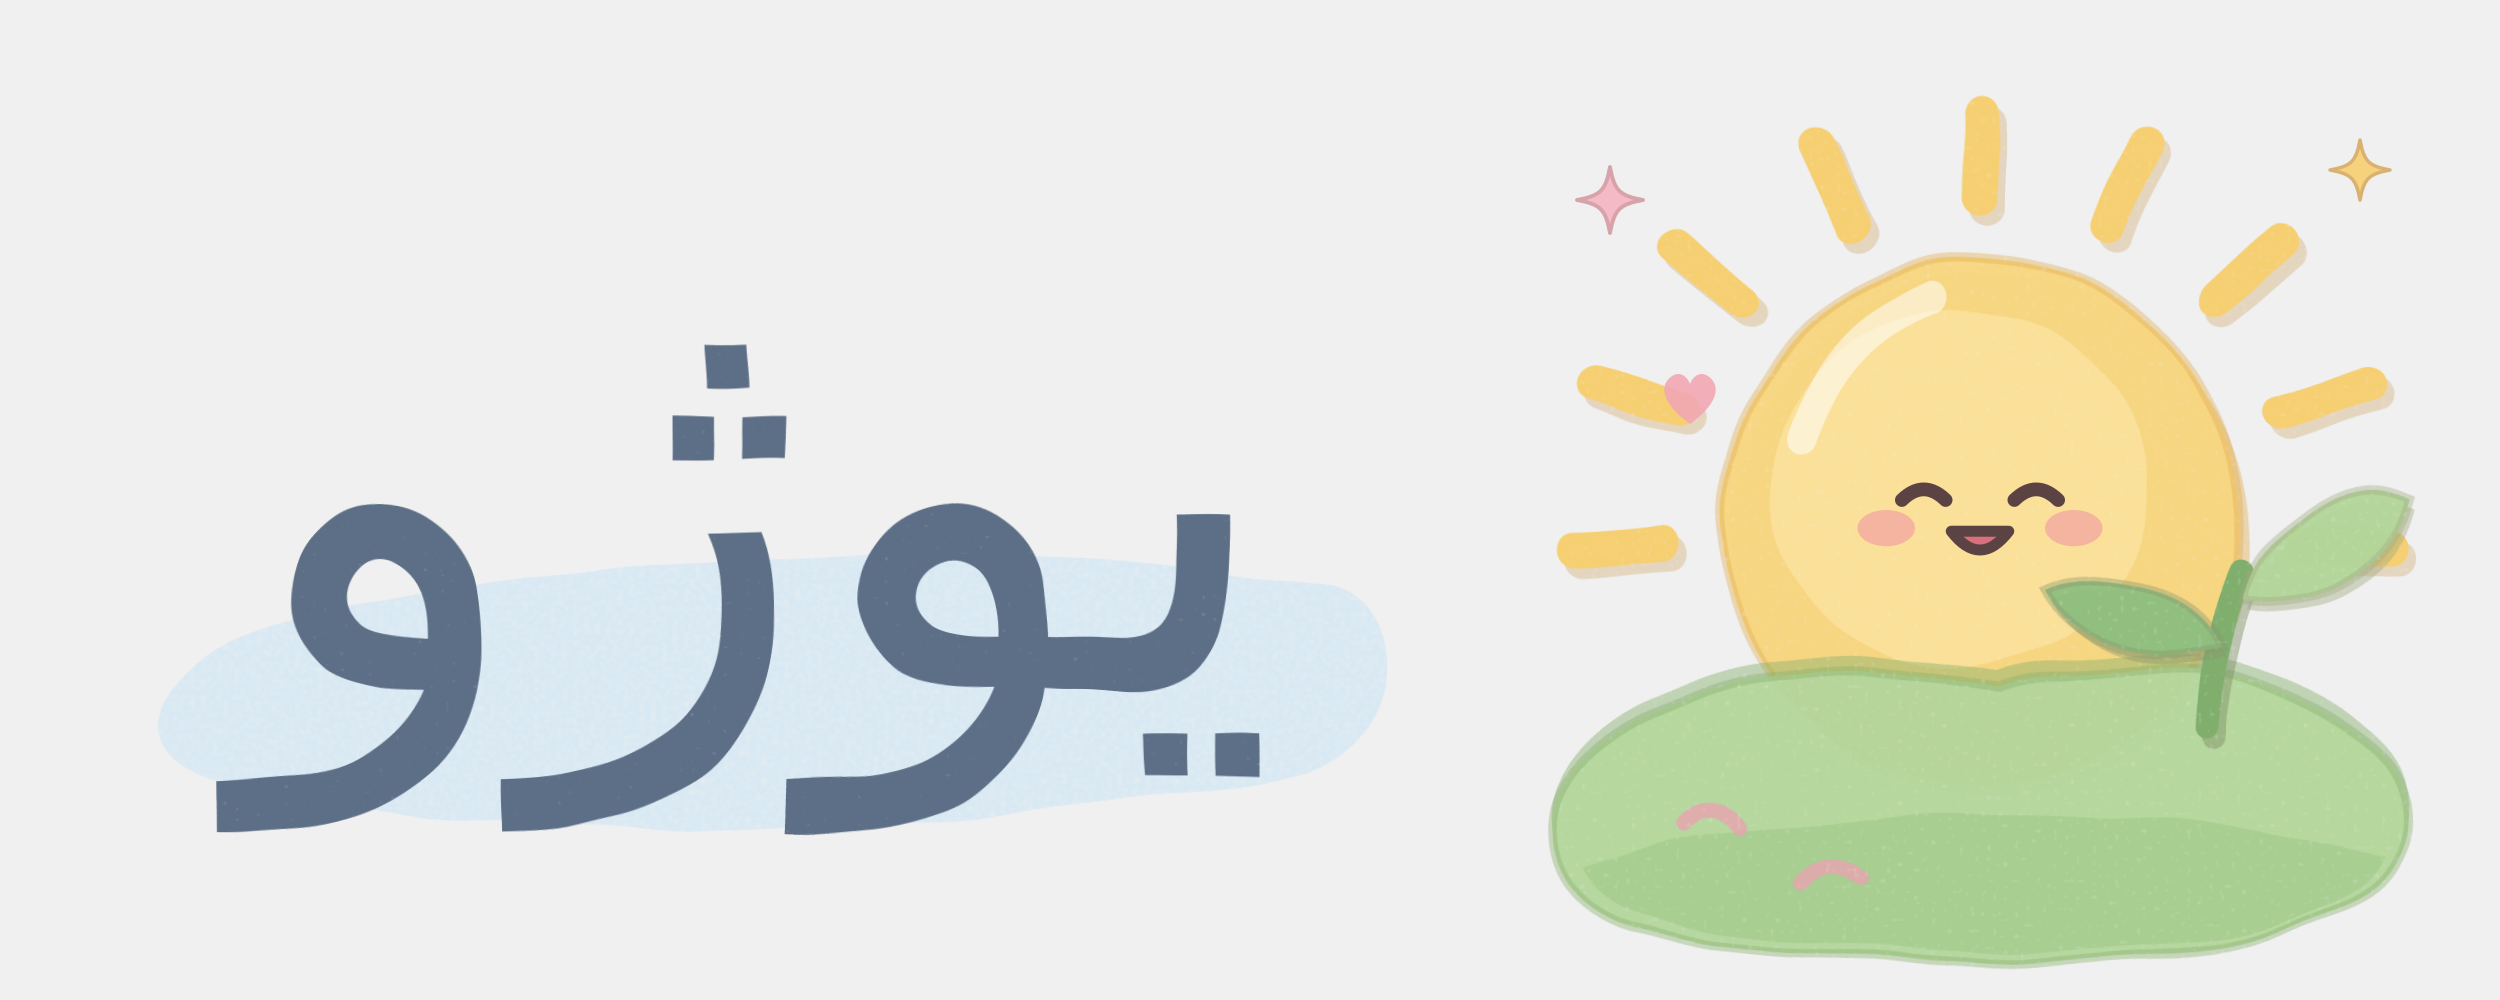
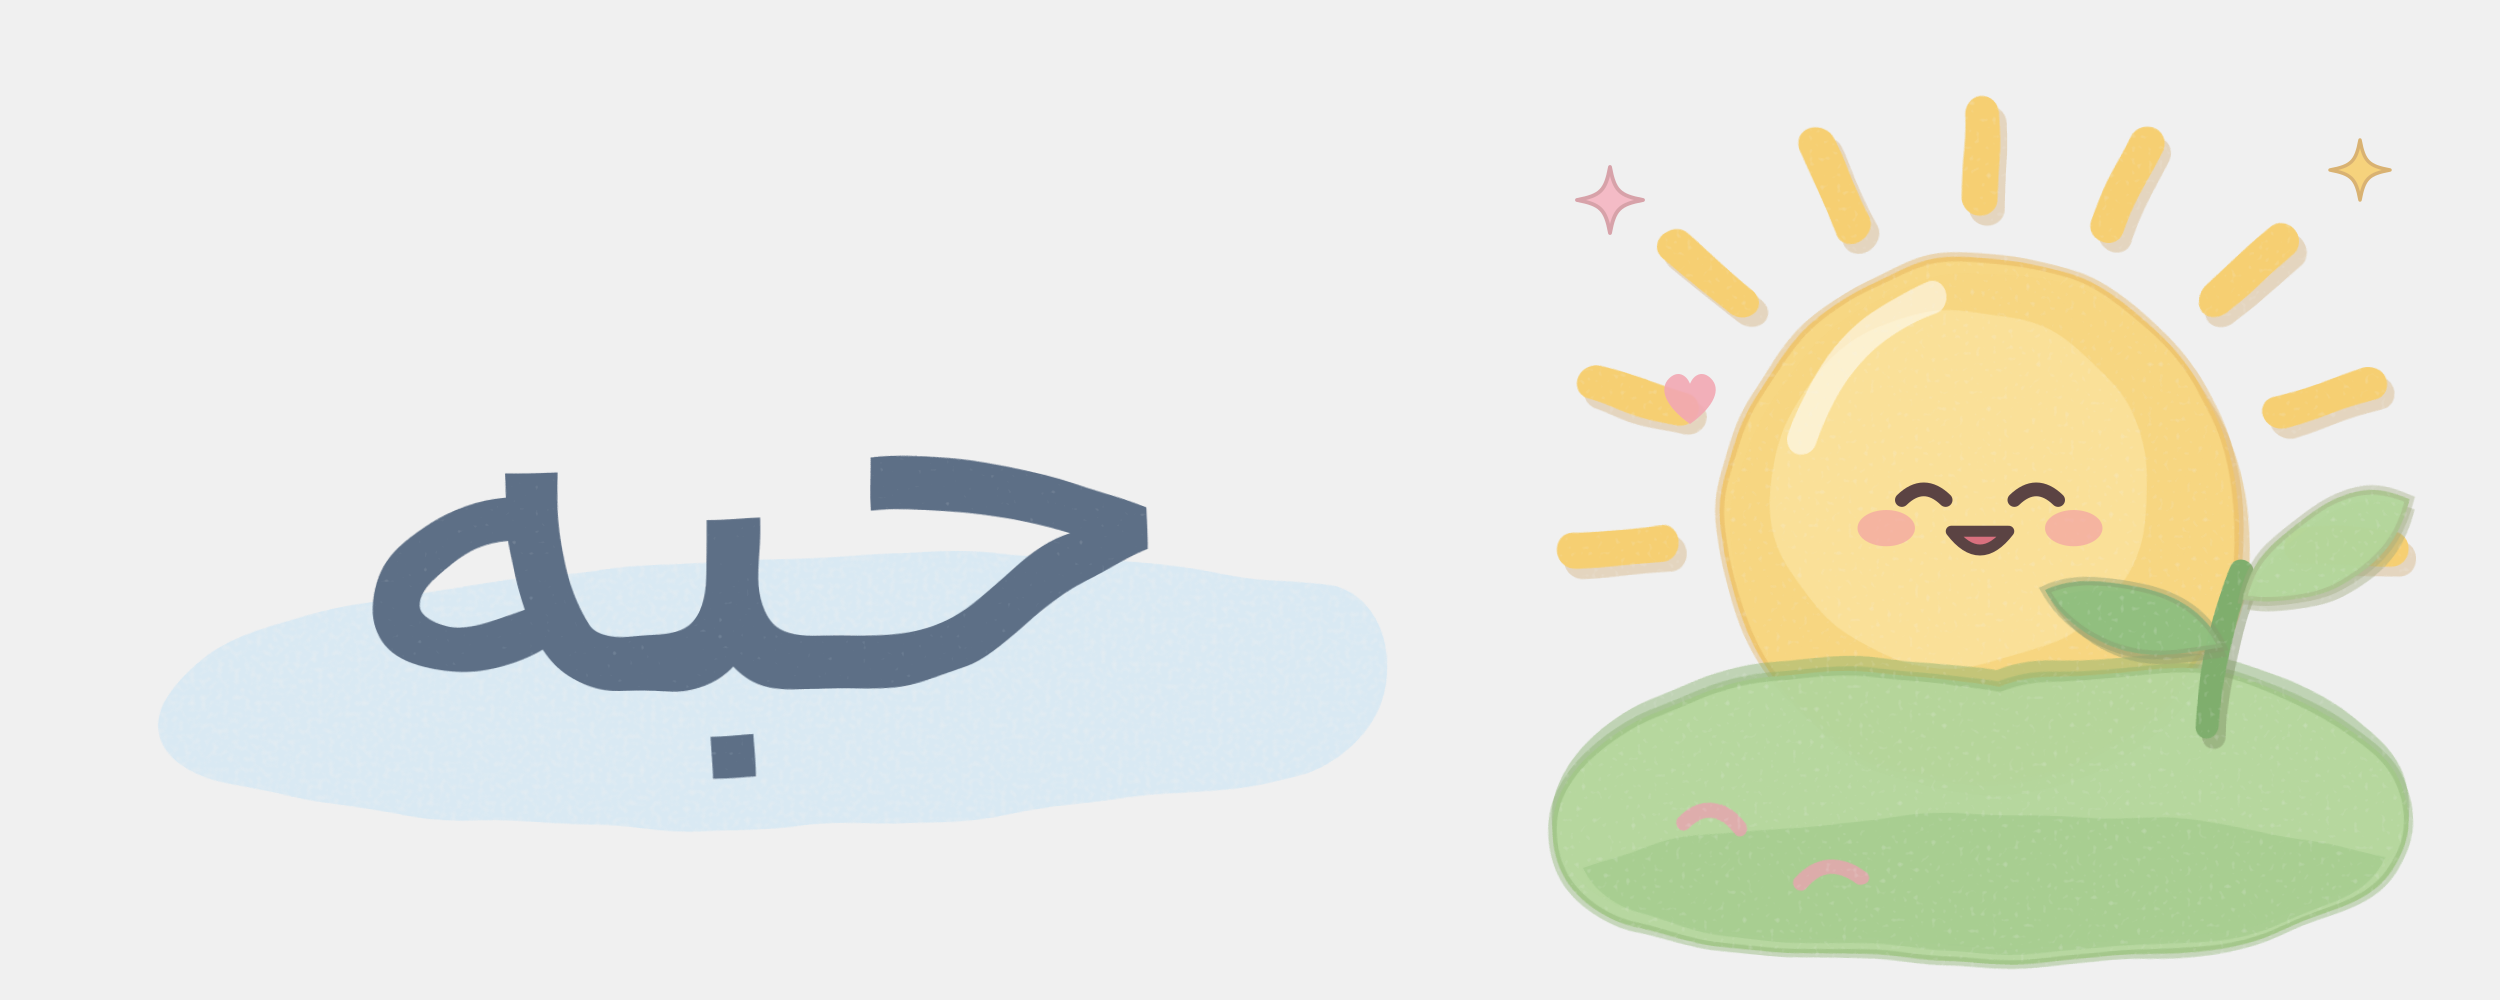
- <svg xmlns="http://www.w3.org/2000/svg" viewBox="0 0 500 200" width="500" height="200" role="img" aria-label="یوژو">
+ <svg xmlns="http://www.w3.org/2000/svg" viewBox="0 0 500 200" width="500" height="200" role="img" aria-label="حبه">
  <defs>
    <filter id="wc-lg6-a" x="-15%" y="-15%" width="130%" height="130%" color-interpolation-filters="sRGB">
      <feTurbulence type="fractalNoise" baseFrequency="0.032" numOctaves="2" seed="10" result="n" />
      <feDisplacementMap in="SourceGraphic" in2="n" scale="4.5" xChannelSelector="R" yChannelSelector="G" result="d" />
      <feTurbulence type="fractalNoise" baseFrequency=".9" numOctaves="1" seed="16" result="g" />
      <feColorMatrix in="g" values="0 0 0 0 0 0 0 0 0 0 0 0 0 0 0 1 0 0 0 0.62" result="a" />
      <feComposite in="d" in2="a" operator="in" />
    </filter>
    <filter id="wc-lg6-b" x="-15%" y="-15%" width="130%" height="130%" color-interpolation-filters="sRGB">
      <feTurbulence type="fractalNoise" baseFrequency="0.025" numOctaves="2" seed="26" result="n" />
      <feDisplacementMap in="SourceGraphic" in2="n" scale="5" xChannelSelector="R" yChannelSelector="G" result="d" />
      <feTurbulence type="fractalNoise" baseFrequency=".9" numOctaves="1" seed="32" result="g" />
      <feColorMatrix in="g" values="0 0 0 0 0 0 0 0 0 0 0 0 0 0 0 1 0 0 0 0.45" result="a" />
      <feComposite in="d" in2="a" operator="in" />
    </filter>
    <filter id="wc-lg6-t" x="-15%" y="-15%" width="130%" height="130%" color-interpolation-filters="sRGB">
      <feTurbulence type="fractalNoise" baseFrequency="0.04" numOctaves="2" seed="36" result="n" />
      <feDisplacementMap in="SourceGraphic" in2="n" scale="2.2" xChannelSelector="R" yChannelSelector="G" result="d" />
      <feTurbulence type="fractalNoise" baseFrequency=".9" numOctaves="1" seed="42" result="g" />
      <feColorMatrix in="g" values="0 0 0 0 0 0 0 0 0 0 0 0 0 0 0 1 0 0 0 0.7" result="a" />
      <feComposite in="d" in2="a" operator="in" />
    </filter>
  </defs>
  <g filter="url(#wc-lg6-b)">
    <path d="M40 132 C70 112 210 104 268 118 C284 124 280 148 262 154 C200 170 70 168 42 156 C28 150 28 140 40 132z" fill="#d9e9f3" style="opacity:var(--uzhu-swash, .85)" />
  </g>
  <g transform="translate(296 0)">
    <g filter="url(#wc-lg6-a)">
      <path d="M36.2 108.7 L18.2 110.0" fill="none" stroke="#cea464" stroke-width="7" stroke-linecap="round" opacity="0.35" transform="translate(1.5 2)" />
      <path d="M36.2 108.7 L18.2 110.0" fill="none" stroke="#f6cf72" stroke-width="7" stroke-linecap="round" />
      <path d="M39.6 82.8 L22.6 76.9" fill="none" stroke="#cea464" stroke-width="7" stroke-linecap="round" opacity="0.35" transform="translate(1.5 2)" />
      <path d="M39.6 82.8 L22.6 76.9" fill="none" stroke="#f6cf72" stroke-width="7" stroke-linecap="round" />
      <path d="M53.1 60.4 L39.9 48.2" fill="none" stroke="#cea464" stroke-width="7" stroke-linecap="round" opacity="0.35" transform="translate(1.5 2)" />
      <path d="M53.1 60.4 L39.9 48.2" fill="none" stroke="#f6cf72" stroke-width="7" stroke-linecap="round" />
      <path d="M74.4 45.3 L67.2 28.8" fill="none" stroke="#cea464" stroke-width="7" stroke-linecap="round" opacity="0.35" transform="translate(1.5 2)" />
      <path d="M74.4 45.3 L67.2 28.8" fill="none" stroke="#f6cf72" stroke-width="7" stroke-linecap="round" />
      <path d="M100.0 40.0 L100.0 22.0" fill="none" stroke="#cea464" stroke-width="7" stroke-linecap="round" opacity="0.35" transform="translate(1.5 2)" />
      <path d="M100.0 40.0 L100.0 22.0" fill="none" stroke="#f6cf72" stroke-width="7" stroke-linecap="round" />
      <path d="M125.6 45.3 L132.8 28.8" fill="none" stroke="#cea464" stroke-width="7" stroke-linecap="round" opacity="0.35" transform="translate(1.5 2)" />
      <path d="M125.6 45.3 L132.8 28.8" fill="none" stroke="#f6cf72" stroke-width="7" stroke-linecap="round" />
      <path d="M146.9 60.4 L160.1 48.2" fill="none" stroke="#cea464" stroke-width="7" stroke-linecap="round" opacity="0.35" transform="translate(1.5 2)" />
      <path d="M146.9 60.4 L160.1 48.2" fill="none" stroke="#f6cf72" stroke-width="7" stroke-linecap="round" />
      <path d="M160.4 82.8 L177.4 76.9" fill="none" stroke="#cea464" stroke-width="7" stroke-linecap="round" opacity="0.35" transform="translate(1.5 2)" />
      <path d="M160.4 82.8 L177.4 76.9" fill="none" stroke="#f6cf72" stroke-width="7" stroke-linecap="round" />
      <path d="M163.8 108.7 L181.8 110.0" fill="none" stroke="#cea464" stroke-width="7" stroke-linecap="round" opacity="0.35" transform="translate(1.5 2)" />
      <path d="M163.8 108.7 L181.8 110.0" fill="none" stroke="#f6cf72" stroke-width="7" stroke-linecap="round" />
      <path d="M48 104a52 52 0 1 0 104 0a52 52 0 1 0 -104 0z" fill="#e0ad52" opacity="0.42" transform="translate(2 3)" />
      <path d="M48 104a52 52 0 1 0 104 0a52 52 0 1 0 -104 0z" fill="#f8d67e" opacity="0.95" />
      <path d="M48 104a52 52 0 1 0 104 0a52 52 0 1 0 -104 0z" fill="none" stroke="#e0ad52" stroke-width="1.8" opacity="0.4" />
      <path d="M58 98a38 36 0 1 0 76 0a38 36 0 1 0 -76 0z" fill="#fbe6a6" opacity=".6" />
      <path d="M64 88 c4 -14 14 -24 26 -28" fill="none" stroke="#fff" stroke-width="6" stroke-linecap="round" opacity="0.55" />
      <path d="M14 168 C14 142 60 128 104 138 C140 128 186 138 186 166 C186 186 150 192 100 192 C50 192 14 188 14 168z" fill="#86b06c" opacity="0.45" transform="translate(0 -3)" />
      <path d="M14 168 C14 142 60 128 104 138 C140 128 186 138 186 166 C186 186 150 192 100 192 C50 192 14 188 14 168z" fill="#b5d69c" opacity="0.95" />
      <path d="M14 168 C14 142 60 128 104 138 C140 128 186 138 186 166 C186 186 150 192 100 192 C50 192 14 188 14 168z" fill="none" stroke="#86b06c" stroke-width="1.8" opacity="0.4" />
      <path d="M20 174 C60 160 140 160 182 172 C176 186 146 190 100 190 C56 190 26 186 20 174z" fill="#9cc787" opacity=".55" />
      <path d="M146 146 c0 -14 2 -24 6 -32" fill="none" stroke="#7d8d61" stroke-width="5" stroke-linecap="round" opacity="0.45" transform="translate(1.5 2)" />
      <path d="M146 146 c0 -14 2 -24 6 -32" fill="none" stroke="#7fae6d" stroke-width="5" stroke-linecap="round" />
      <path d="M152 120 c4 -16 20 -24 34 -20 c-4 14 -18 22 -34 20z" fill="#9fa97f" opacity="0.42" transform="translate(1 2)" />
      <path d="M152 120 c4 -16 20 -24 34 -20 c-4 14 -18 22 -34 20z" fill="#b2d69a" opacity="0.95" />
      <path d="M152 120 c4 -16 20 -24 34 -20 c-4 14 -18 22 -34 20z" fill="none" stroke="#9fa97f" stroke-width="1.8" opacity="0.4" />
      <path d="M148 130 c-6 -12 -22 -18 -34 -12 c6 12 20 16 34 12z" fill="#88996d" opacity="0.42" transform="translate(1 2)" />
      <path d="M148 130 c-6 -12 -22 -18 -34 -12 c6 12 20 16 34 12z" fill="#8fbf7f" opacity="0.95" />
      <path d="M148 130 c-6 -12 -22 -18 -34 -12 c6 12 20 16 34 12z" fill="none" stroke="#88996d" stroke-width="1.8" opacity="0.4" />
      <path d="M40 166 q6 -6 12 0 M64 176 q6 -6 12 0" fill="none" stroke="#e9a2b0" stroke-width="3" stroke-linecap="round" opacity=".8" />
    </g>
    <path d="M84.375 100 q4.375 -4.25 8.75 0" fill="none" stroke="#5b4343" stroke-width="2.75" stroke-linecap="round" stroke-linejoin="round" />
    <path d="M106.875 100 q4.375 -4.25 8.75 0" fill="none" stroke="#5b4343" stroke-width="2.75" stroke-linecap="round" stroke-linejoin="round" />
    <path d="M94.25 106.25 q5.75 7.5 11.5 0z" fill="#d9707e" stroke="#5b4343" stroke-width="2.2" stroke-linejoin="round" />
    <ellipse cx="81.25" cy="105.625" rx="5.75" ry="3.625" fill="#f29aa5" opacity=".62" />
    <ellipse cx="118.75" cy="105.625" rx="5.75" ry="3.625" fill="#f29aa5" opacity=".62" />
    <path transform="translate(26 40) scale(0.55)" d="M0 -12 C1.6 -3.4 3.4 -1.6 12 0 C3.4 1.6 1.6 3.4 0 12 C-1.6 3.4 -3.4 1.6 -12 0 C-3.4 -1.6 -1.6 -3.4 0 -12z" fill="#f4b6c2" stroke="#d59ba3" stroke-width="1.4" stroke-linejoin="round" opacity=".92" />
    <path transform="translate(176 34) scale(0.5)" d="M0 -12 C1.6 -3.4 3.4 -1.6 12 0 C3.4 1.6 1.6 3.4 0 12 C-1.6 3.4 -3.4 1.6 -12 0 C-3.4 -1.6 -1.6 -3.4 0 -12z" fill="#f6cf72" stroke="#d7ad67" stroke-width="1.4" stroke-linejoin="round" opacity=".92" />
    <path transform="translate(42 82) scale(0.7)" d="M0 4 C-7 -1 -9 -6 -6 -9 C-3.5 -11.5 -1 -10 0 -7.5 C1 -10 3.5 -11.5 6 -9 C9 -6 7 -1 0 4z" fill="#f2a7b3" opacity=".9" />
  </g>
  <g filter="url(#wc-lg6-t)">
-     <text x="152" y="138" text-anchor="middle" direction="rtl" font-family="Lalezar, Vazirmatn, sans-serif" font-size="118" style="fill:var(--uzhu-wordmark, #5d6f86)">یوژو</text>
+     <text x="152" y="138" text-anchor="middle" direction="rtl" font-family="Lalezar, Vazirmatn, sans-serif" font-size="118" style="fill:var(--uzhu-wordmark, #5d6f86)">حبه</text>
  </g>
</svg>
